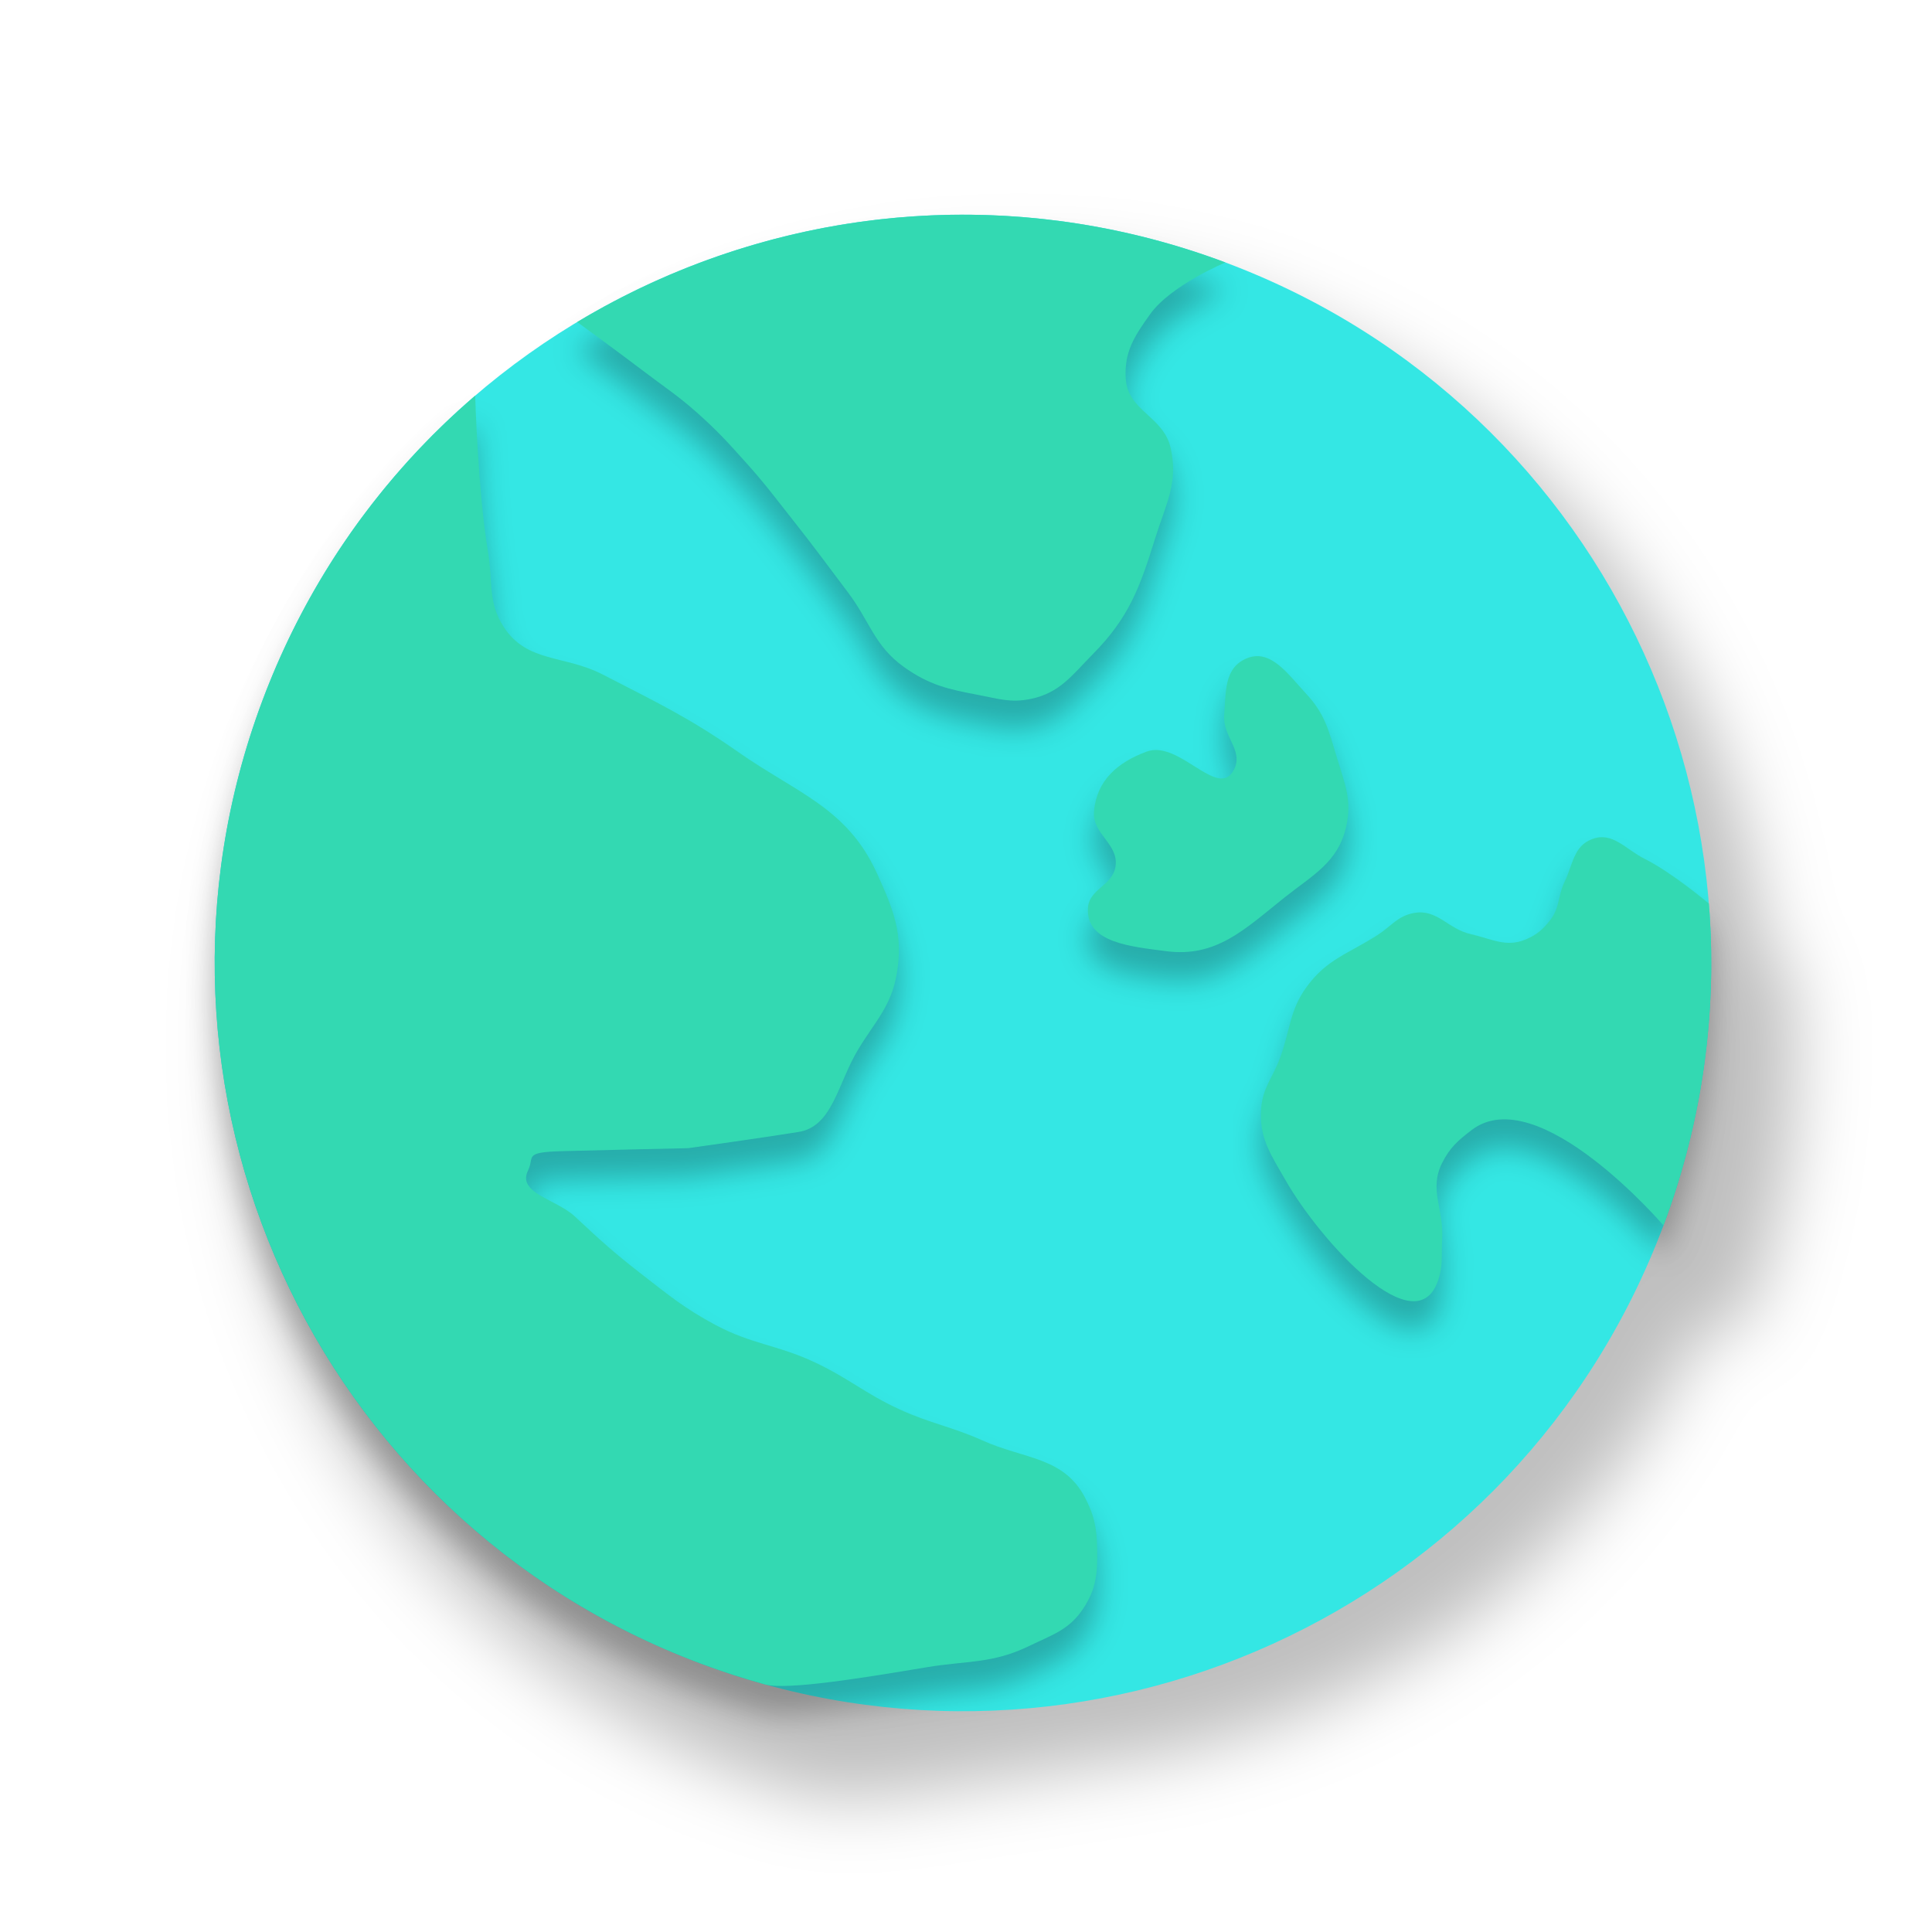
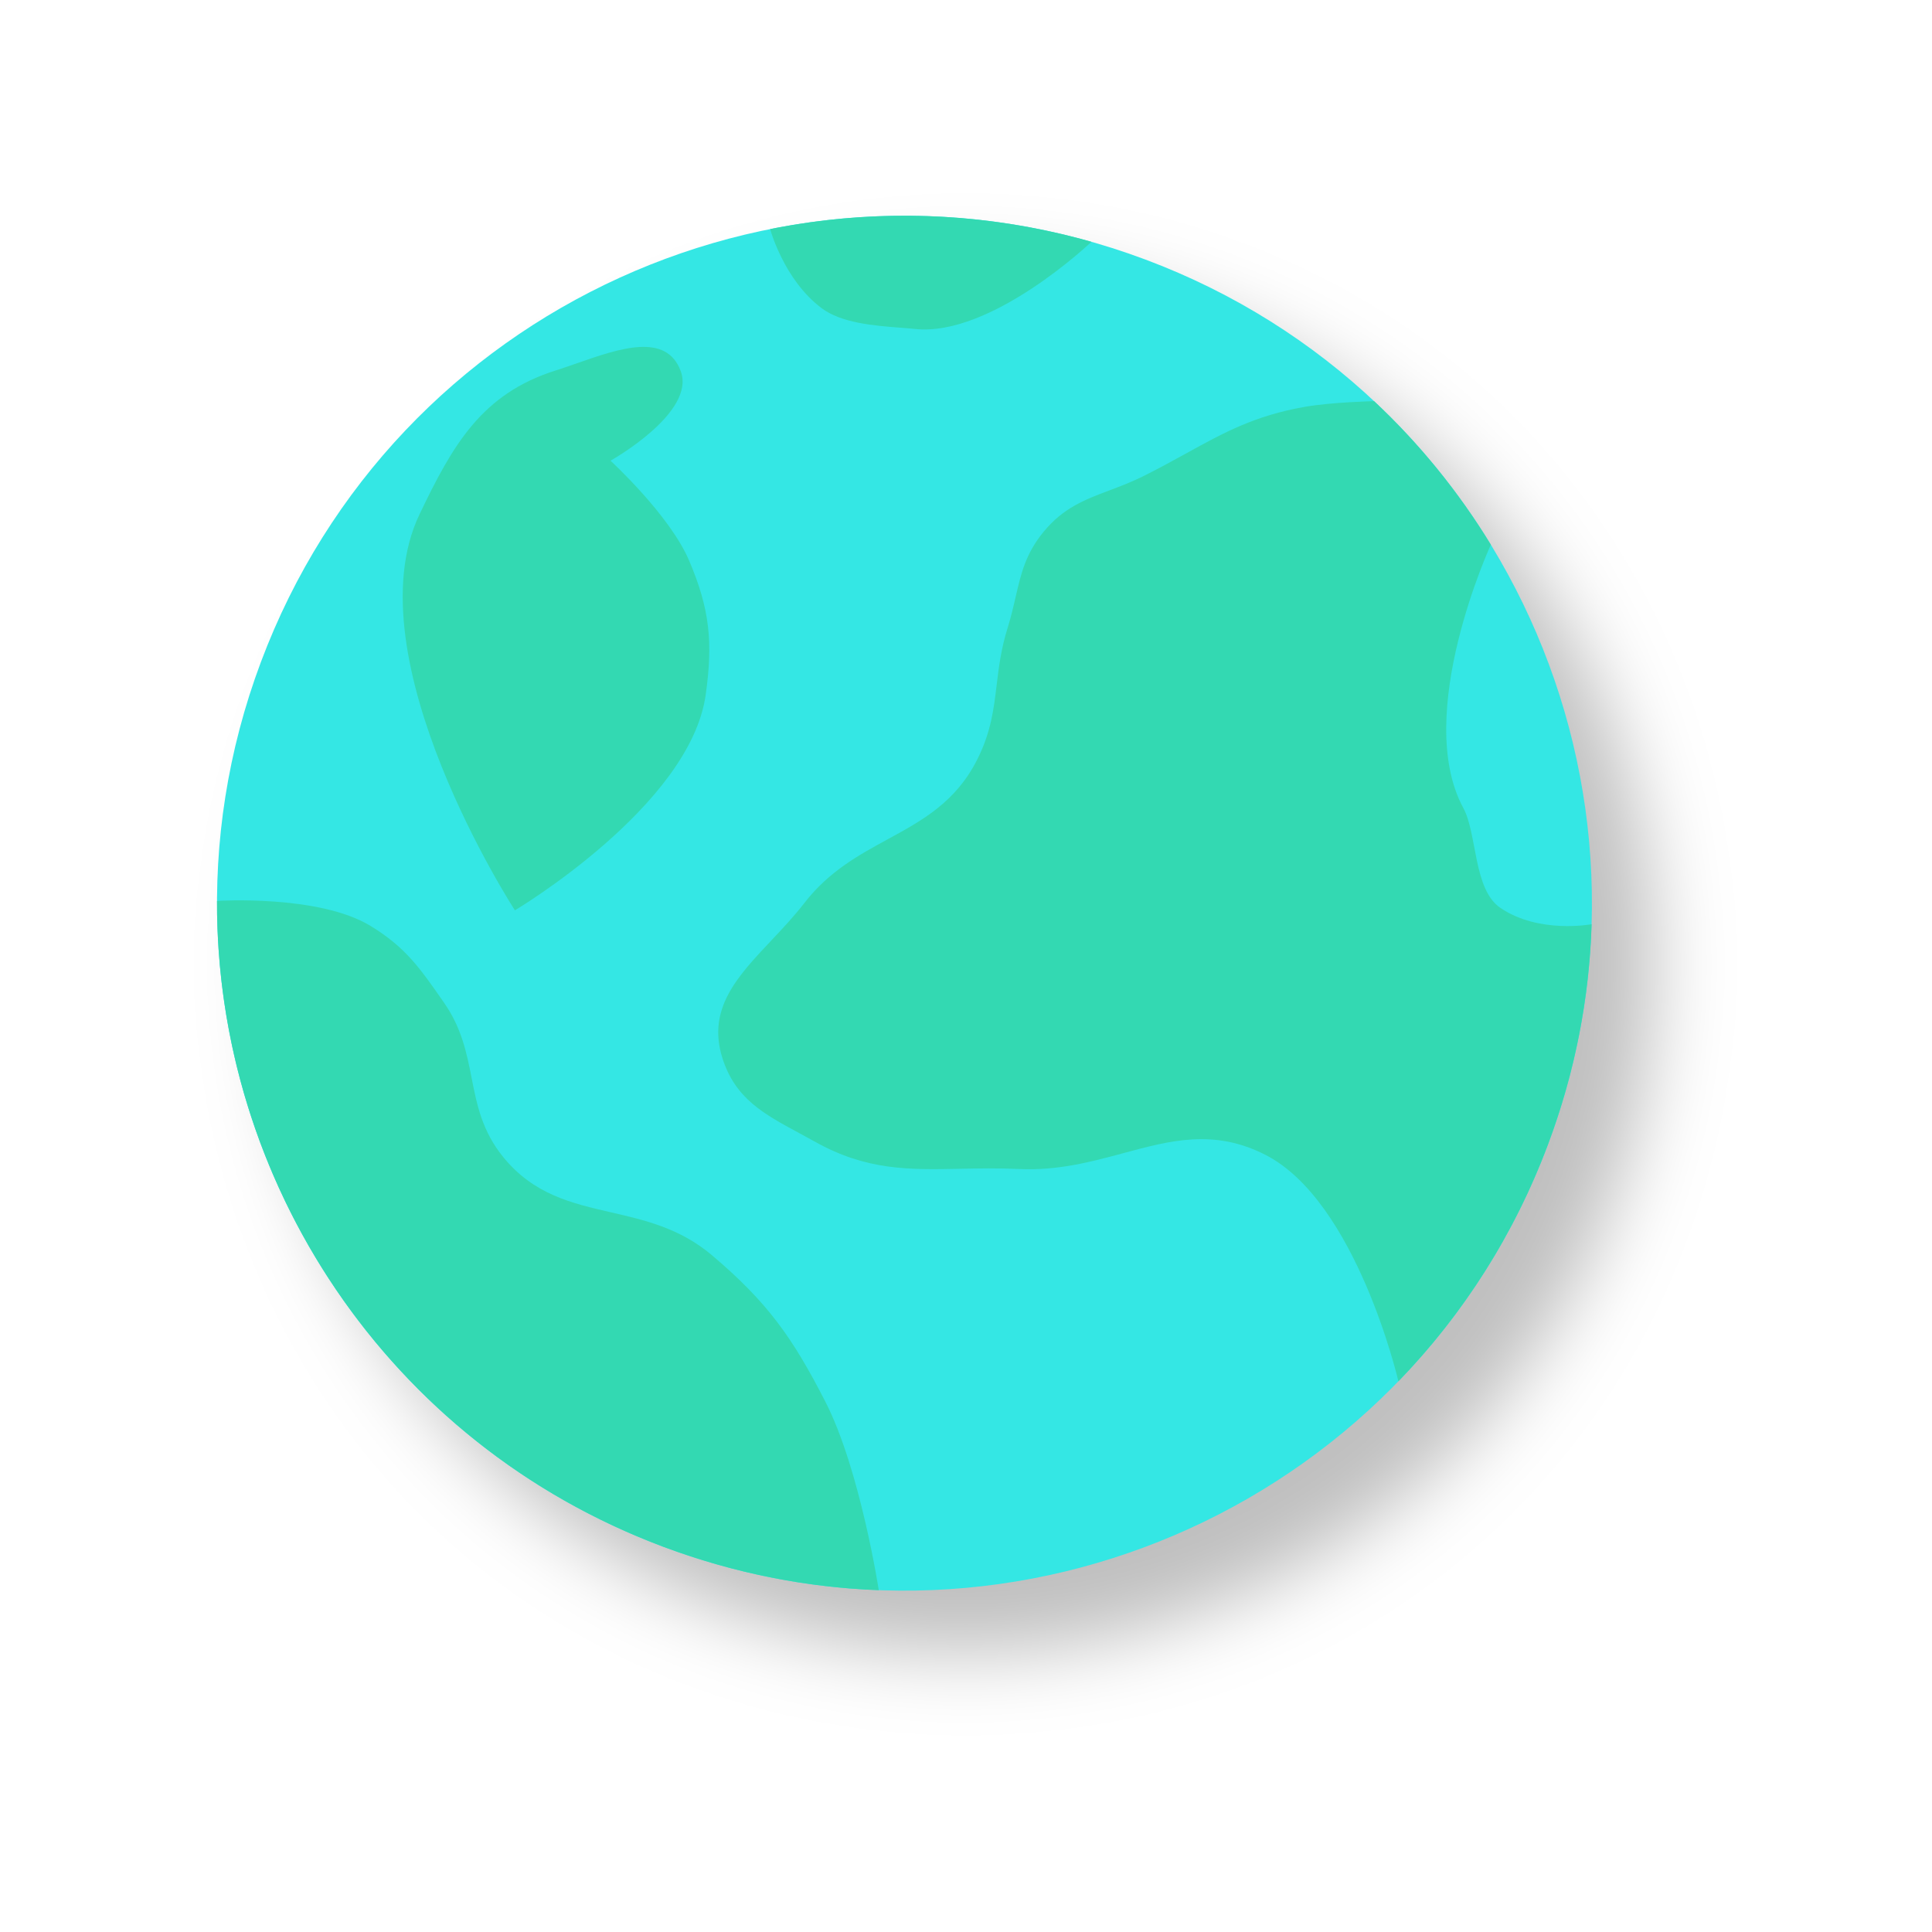
- <svg xmlns="http://www.w3.org/2000/svg" width="276" height="276" viewBox="0 0 276 276" fill="none">
+ <svg xmlns="http://www.w3.org/2000/svg" width="253" height="253" viewBox="0 0 253 253" fill="none">
  <g filter="url(#filter0_d)">
-     <circle cx="137.568" cy="137.568" r="106.867" transform="rotate(-159.46 137.568 137.568)" fill="#34E7E4" />
-     <g filter="url(#filter1_d)">
-       <path d="M37.495 100.073C16.787 155.342 44.804 216.934 100.073 237.642C103.133 238.788 106.213 239.785 109.304 240.637C112.395 241.488 123.452 239.673 132.397 238.177C138.132 237.218 141.745 237.697 146.977 235.162C150.333 233.536 152.786 232.833 154.811 229.701C156.64 226.873 156.802 224.662 156.738 221.294C156.681 218.31 156.358 216.497 154.958 213.861C151.906 208.112 146.314 208.454 140.375 205.789C135.888 203.775 133.057 203.409 128.581 201.37C123.563 199.083 121.227 196.856 116.223 194.539C110.948 192.096 107.417 192.045 102.284 189.316C97.809 186.937 95.597 185.068 91.588 181.966C87.716 178.971 85.687 177.106 82.106 173.767C79.432 171.274 73.83 170.477 75.44 167.194C76.399 165.237 74.697 164.606 80.299 164.45C85.901 164.293 98.31 164.025 98.31 164.025C98.31 164.025 109.236 162.494 114.096 161.706C118.956 160.919 119.656 154.81 122.571 149.964C125.031 145.877 127.315 143.783 128.116 139.081C129.077 133.446 127.635 129.925 125.262 124.724C121.006 115.395 113.886 113.333 105.486 107.451C98.336 102.445 93.842 100.356 86.087 96.352C80.662 93.551 75.331 94.709 71.987 89.602C69.645 86.024 70.434 83.106 69.724 78.89C68.267 70.246 67.885 56.518 67.885 56.518C54.666 67.863 44.039 82.608 37.495 100.073Z" fill="#33D9B2" />
-       <path d="M183.443 128.264C177.791 132.773 173.736 136.83 166.568 135.88C161.641 135.227 155.139 134.708 155.417 129.746C155.572 126.966 158.931 126.555 159.355 123.803C159.859 120.527 155.994 119.19 156.288 115.889C156.682 111.472 159.644 108.92 163.799 107.372C168.466 105.635 174.063 114.386 176.29 109.933C177.671 107.171 174.641 105.23 174.885 102.152C175.149 98.823 174.866 95.572 177.885 94.146C181.434 92.469 183.939 96.257 186.615 99.128C189.288 101.997 189.841 104.422 190.968 108.178C192.088 111.908 193.176 114.259 192.32 118.058C191.16 123.212 187.572 124.969 183.443 128.264Z" fill="#33D9B2" />
-     </g>
-     <g filter="url(#filter2_d)">
-       <path d="M164.309 44.878C167.273 40.734 175.063 37.495 175.063 37.495C143.296 25.593 109.44 29.787 82.459 46.002C82.459 46.002 88.323 50.277 92.025 53.091C94.982 55.339 96.76 56.458 99.54 58.923C102.493 61.542 103.982 63.201 106.618 66.139C109.383 69.223 110.752 71.109 113.321 74.357C116.445 78.308 118.096 80.601 121.132 84.62C124.268 88.77 124.892 92.25 129.122 95.276C132.759 97.878 135.451 98.464 139.845 99.294C142.681 99.829 144.388 100.435 147.215 99.854C151.427 98.99 153.125 96.477 156.148 93.419C161.287 88.221 162.842 83.913 165.015 76.933C166.549 72.004 168.395 68.922 167.209 63.898C166.164 59.476 161.148 58.702 160.827 54.17C160.553 50.304 162.054 48.029 164.309 44.878Z" fill="#33D9B2" />
-     </g>
-     <g filter="url(#filter3_d)">
-       <path d="M210.219 161.446C219.704 154.166 237.642 175.063 237.642 175.063C243.329 159.883 245.341 144.227 244.122 129.071C244.122 129.071 238.883 124.66 235 122.719C232.174 121.306 230.375 118.753 227.423 119.88C224.774 120.891 224.743 123.442 223.503 125.992C222.512 128.029 222.866 129.642 221.467 131.424C220.395 132.792 219.584 133.517 217.984 134.195C215.141 135.4 213.125 134.123 210.113 133.447C206.826 132.709 205.354 129.842 202.035 130.42C199.673 130.832 198.791 132.289 196.774 133.585C192.663 136.225 189.545 137.015 186.672 140.967C184.164 144.415 184.337 147.197 182.842 151.189C181.796 153.98 180.395 155.365 180.163 158.337C179.835 162.561 181.546 164.933 183.651 168.61C188.698 177.431 202.429 192.435 205.499 182.747C206.18 180.596 205.891 179.245 206.024 176.993C206.274 172.765 204.111 169.932 206.012 166.147C207.118 163.946 208.265 162.946 210.219 161.446Z" fill="#33D9B2" />
-     </g>
+     <circle cx="118.442" cy="118.276" r="90" transform="rotate(-159.46 118.442 118.276)" fill="#34E7E4" />
+     <path d="M119.842 43.08C129.845 44.129 142.929 31.666 142.929 31.666C128.845 27.667 114.462 27.274 100.853 29.999C100.853 29.999 102.622 36.596 107.555 40.33C110.172 42.311 114.465 42.645 117.853 42.909C118.564 42.964 119.235 43.016 119.842 43.08Z" fill="#33D9B2" />
+     <path d="M67.429 119.208C67.429 119.208 90.349 105.581 92.408 91.016C93.379 84.145 92.96 79.76 90.228 73.38C87.675 67.415 79.947 60.329 79.947 60.329C79.947 60.329 91.165 54.062 89.145 48.604C87.254 43.49 81.117 45.63 75.57 47.565C74.612 47.899 73.671 48.227 72.773 48.511C63.106 51.562 59.303 58.218 54.931 67.364C45.95 86.154 67.429 119.208 67.429 119.208Z" fill="#33D9B2" />
+     <path d="M86.864 202.555C96.162 206.038 105.673 207.884 115.078 208.237C115.078 208.237 112.655 192.507 108.107 183.603C103.785 175.14 100.47 170.494 93.211 164.36C89.041 160.837 84.469 159.784 80.023 158.761C74.869 157.576 69.886 156.429 65.895 151.517C63.13 148.113 62.45 144.668 61.761 141.171C61.123 137.933 60.476 134.651 58.155 131.317L57.978 131.064C54.977 126.752 53.087 124.036 48.536 121.26C41.74 117.115 28.418 117.979 28.418 117.979C28.302 154.533 50.628 188.978 86.864 202.555Z" fill="#33D9B2" />
+     <path fill-rule="evenodd" clip-rule="evenodd" d="M202.72 149.853C198.238 161.816 191.481 172.263 183.125 180.887C183.125 180.887 177.663 157.317 165.687 151.218C158.98 147.802 153.284 149.34 147.101 151.009C142.934 152.133 138.545 153.318 133.477 153.085C130.688 152.957 128.144 153.008 125.741 153.056C119.077 153.189 113.493 153.3 106.735 149.519C106.021 149.119 105.322 148.742 104.642 148.374C100.004 145.87 96.251 143.844 94.588 138.515C92.585 132.095 96.553 127.884 100.978 123.188C102.45 121.626 103.972 120.01 105.342 118.242C108.55 114.101 112.461 111.969 116.259 109.898C120.769 107.439 125.118 105.068 127.939 99.523C129.762 95.941 130.126 92.924 130.512 89.731C130.792 87.413 131.083 85.003 131.952 82.217C132.408 80.753 132.716 79.417 133.006 78.157C133.708 75.105 134.307 72.504 136.666 69.635C139.246 66.498 142.033 65.445 145.234 64.236C146.707 63.68 148.268 63.091 149.936 62.25C151.937 61.242 153.701 60.271 155.362 59.356C160.298 56.638 164.317 54.425 170.873 53.276C174.372 52.662 179.939 52.532 179.939 52.532C185.903 58.115 191.032 64.451 195.229 71.326C195.229 71.326 184.986 93.55 191.625 105.81C193.462 109.204 192.917 116.462 196.474 118.886C201.536 122.335 208.424 121.029 208.424 121.029C208.129 130.633 206.279 140.354 202.72 149.853Z" fill="#33D9B2" />
  </g>
  <defs>
-     <filter id="filter0_d" x="-2" y="-2" width="295.137" height="295.137" filterUnits="userSpaceOnUse" color-interpolation-filters="sRGB">
+     <filter id="filter0_d" x="0.586" y="0.42" width="251.711" height="251.711" filterUnits="userSpaceOnUse" color-interpolation-filters="sRGB">
      <feFlood flood-opacity="0" result="BackgroundImageFix" />
      <feColorMatrix in="SourceAlpha" type="matrix" values="0 0 0 0 0 0 0 0 0 0 0 0 0 0 0 0 0 0 127 0" />
      <feOffset dx="8" dy="8" />
      <feGaussianBlur stdDeviation="5" />
      <feColorMatrix type="matrix" values="0 0 0 0 0 0 0 0 0 0 0 0 0 0 0 0 0 0 0.25 0" />
      <feBlend mode="normal" in2="BackgroundImageFix" result="effect1_dropShadow" />
      <feBlend mode="normal" in="SourceGraphic" in2="effect1_dropShadow" result="shape" />
    </filter>
-     <filter id="filter1_d" x="26.672" y="56.518" width="169.955" height="192.336" filterUnits="userSpaceOnUse" color-interpolation-filters="sRGB">
-       <feFlood flood-opacity="0" result="BackgroundImageFix" />
-       <feColorMatrix in="SourceAlpha" type="matrix" values="0 0 0 0 0 0 0 0 0 0 0 0 0 0 0 0 0 0 127 0" />
-       <feOffset dy="4" />
-       <feGaussianBlur stdDeviation="2" />
-       <feColorMatrix type="matrix" values="0 0 0 0 0 0 0 0 0 0 0 0 0 0 0 0 0 0 0.25 0" />
-       <feBlend mode="normal" in2="BackgroundImageFix" result="effect1_dropShadow" />
-       <feBlend mode="normal" in="SourceGraphic" in2="effect1_dropShadow" result="shape" />
-     </filter>
-     <filter id="filter2_d" x="78.459" y="30.672" width="100.604" height="77.418" filterUnits="userSpaceOnUse" color-interpolation-filters="sRGB">
-       <feFlood flood-opacity="0" result="BackgroundImageFix" />
-       <feColorMatrix in="SourceAlpha" type="matrix" values="0 0 0 0 0 0 0 0 0 0 0 0 0 0 0 0 0 0 127 0" />
-       <feOffset dy="4" />
-       <feGaussianBlur stdDeviation="2" />
-       <feColorMatrix type="matrix" values="0 0 0 0 0 0 0 0 0 0 0 0 0 0 0 0 0 0 0.25 0" />
-       <feBlend mode="normal" in2="BackgroundImageFix" result="effect1_dropShadow" />
-       <feBlend mode="normal" in="SourceGraphic" in2="effect1_dropShadow" result="shape" />
-     </filter>
-     <filter id="filter3_d" x="176.123" y="119.6" width="72.341" height="74.288" filterUnits="userSpaceOnUse" color-interpolation-filters="sRGB">
-       <feFlood flood-opacity="0" result="BackgroundImageFix" />
-       <feColorMatrix in="SourceAlpha" type="matrix" values="0 0 0 0 0 0 0 0 0 0 0 0 0 0 0 0 0 0 127 0" />
-       <feOffset dy="4" />
-       <feGaussianBlur stdDeviation="2" />
-       <feColorMatrix type="matrix" values="0 0 0 0 0 0 0 0 0 0 0 0 0 0 0 0 0 0 0.25 0" />
-       <feBlend mode="normal" in2="BackgroundImageFix" result="effect1_dropShadow" />
-       <feBlend mode="normal" in="SourceGraphic" in2="effect1_dropShadow" result="shape" />
-     </filter>
  </defs>
</svg>
